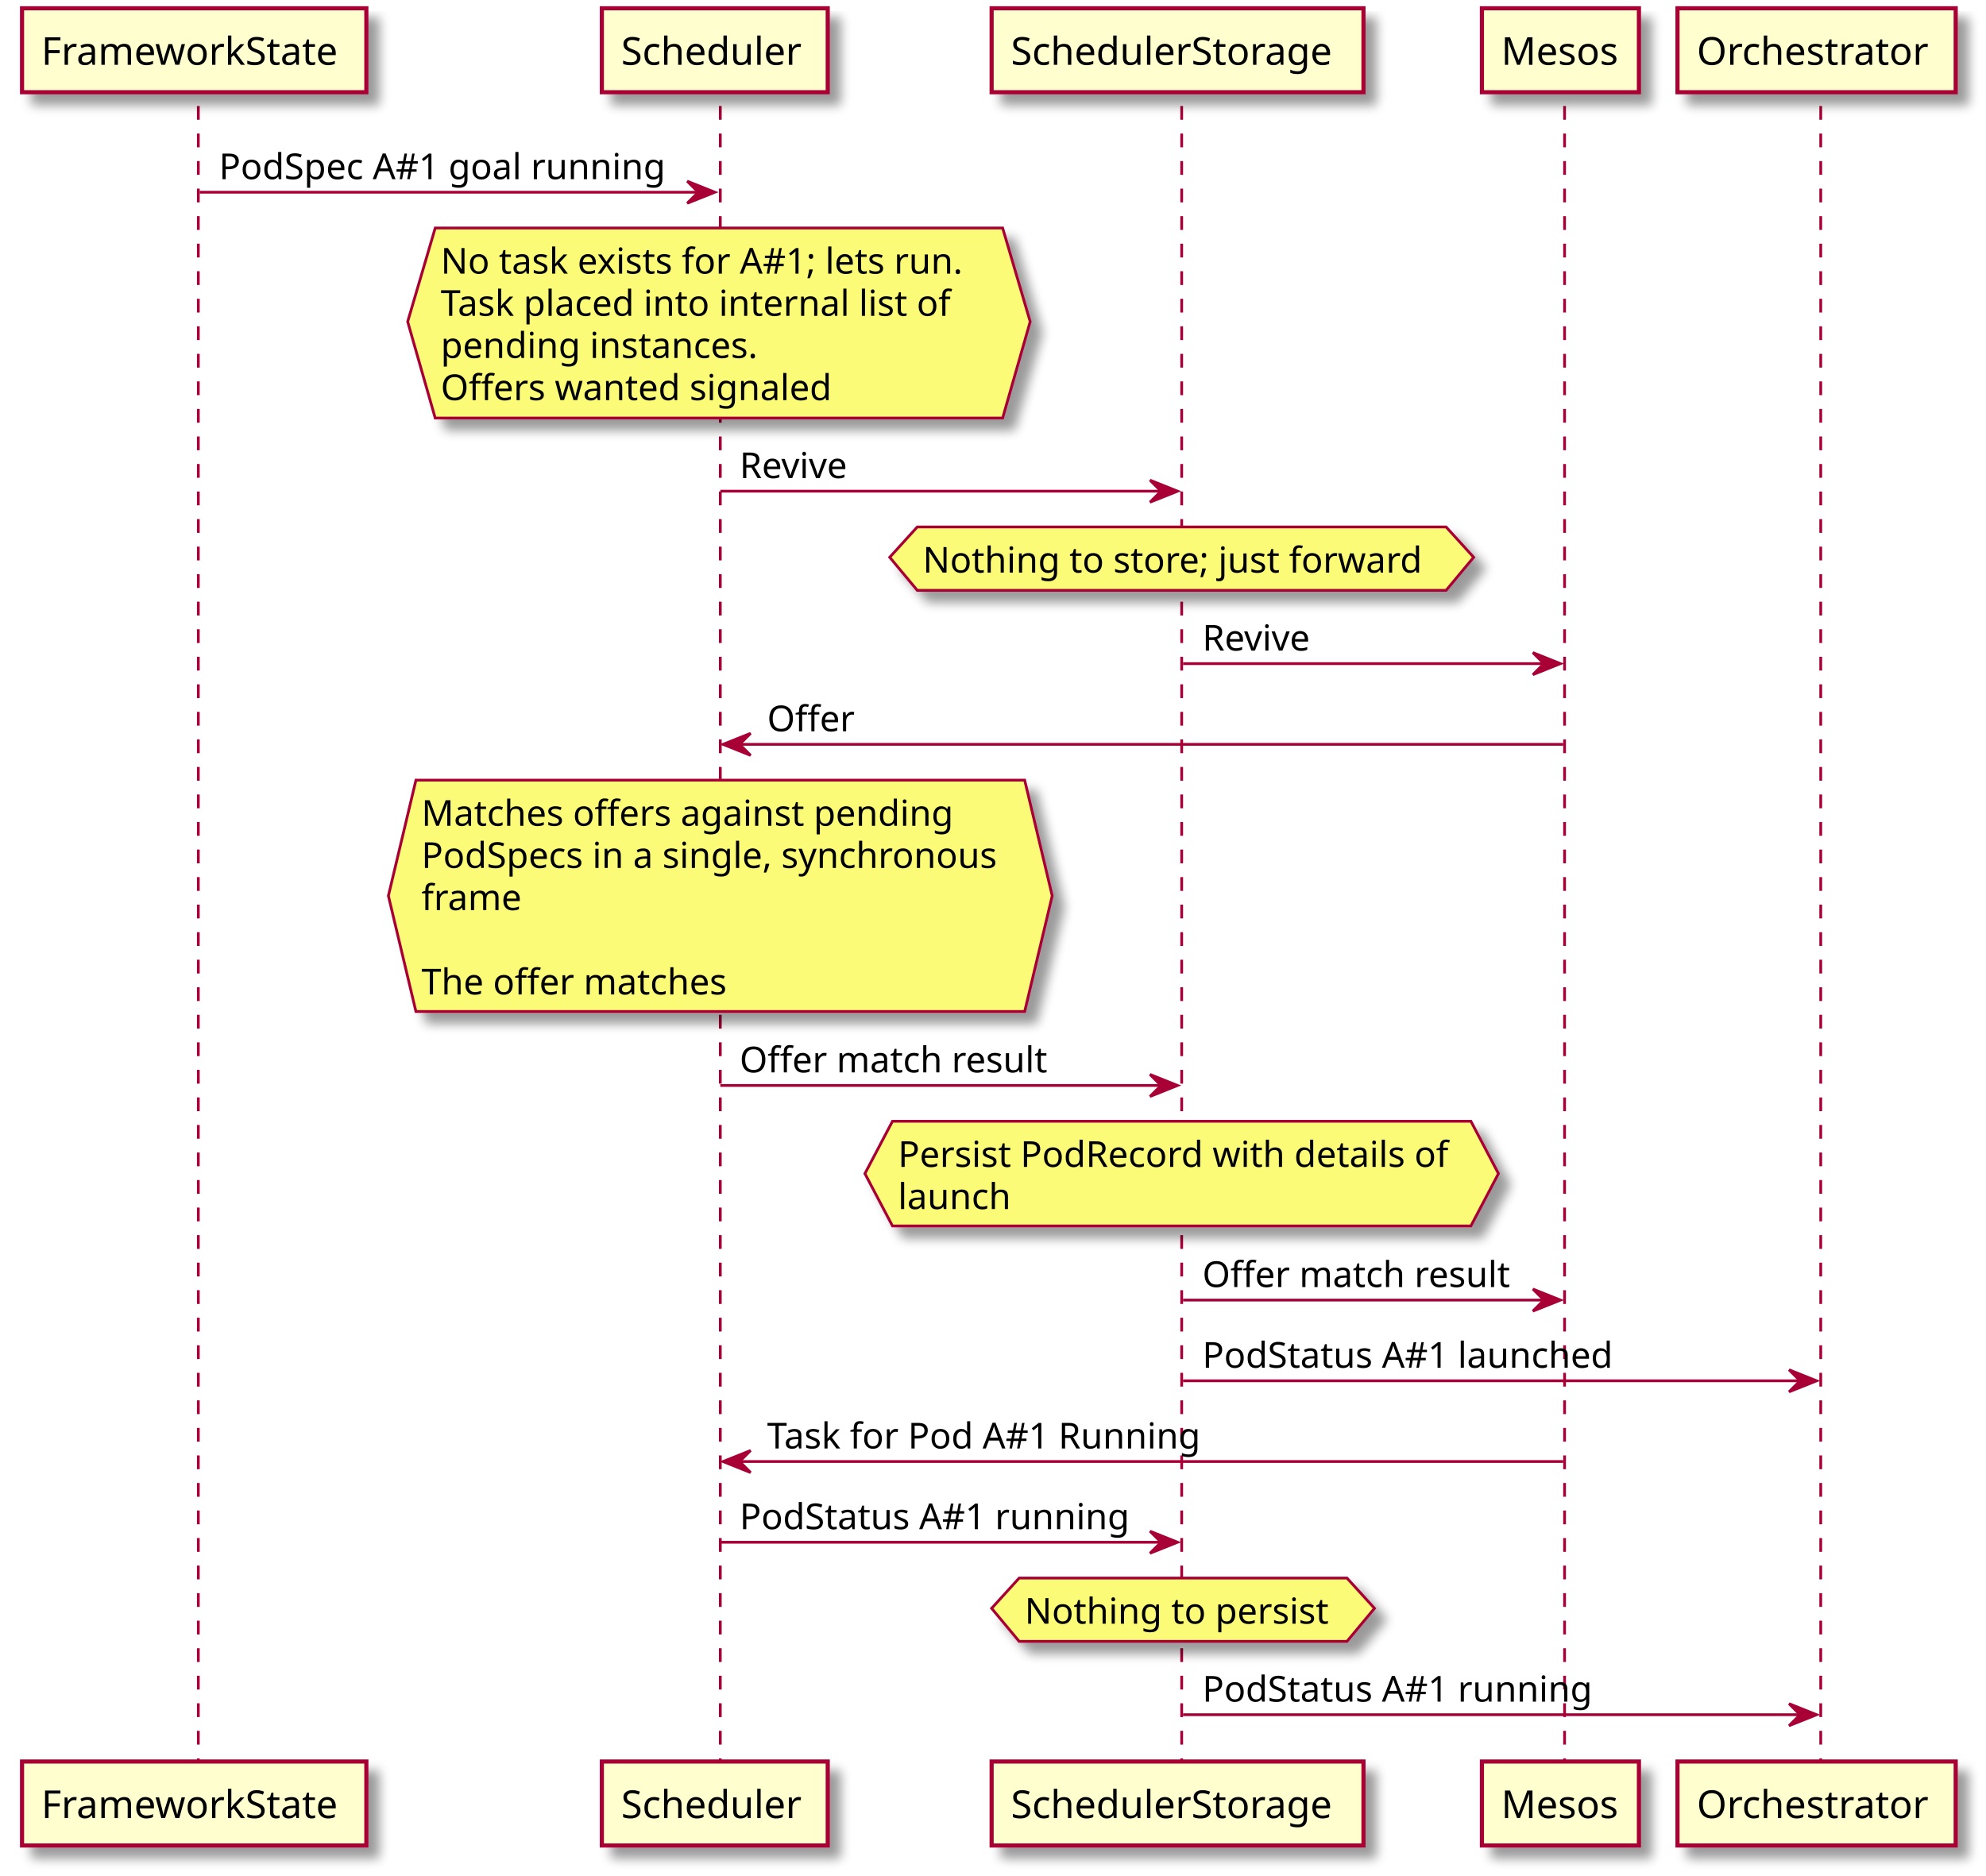
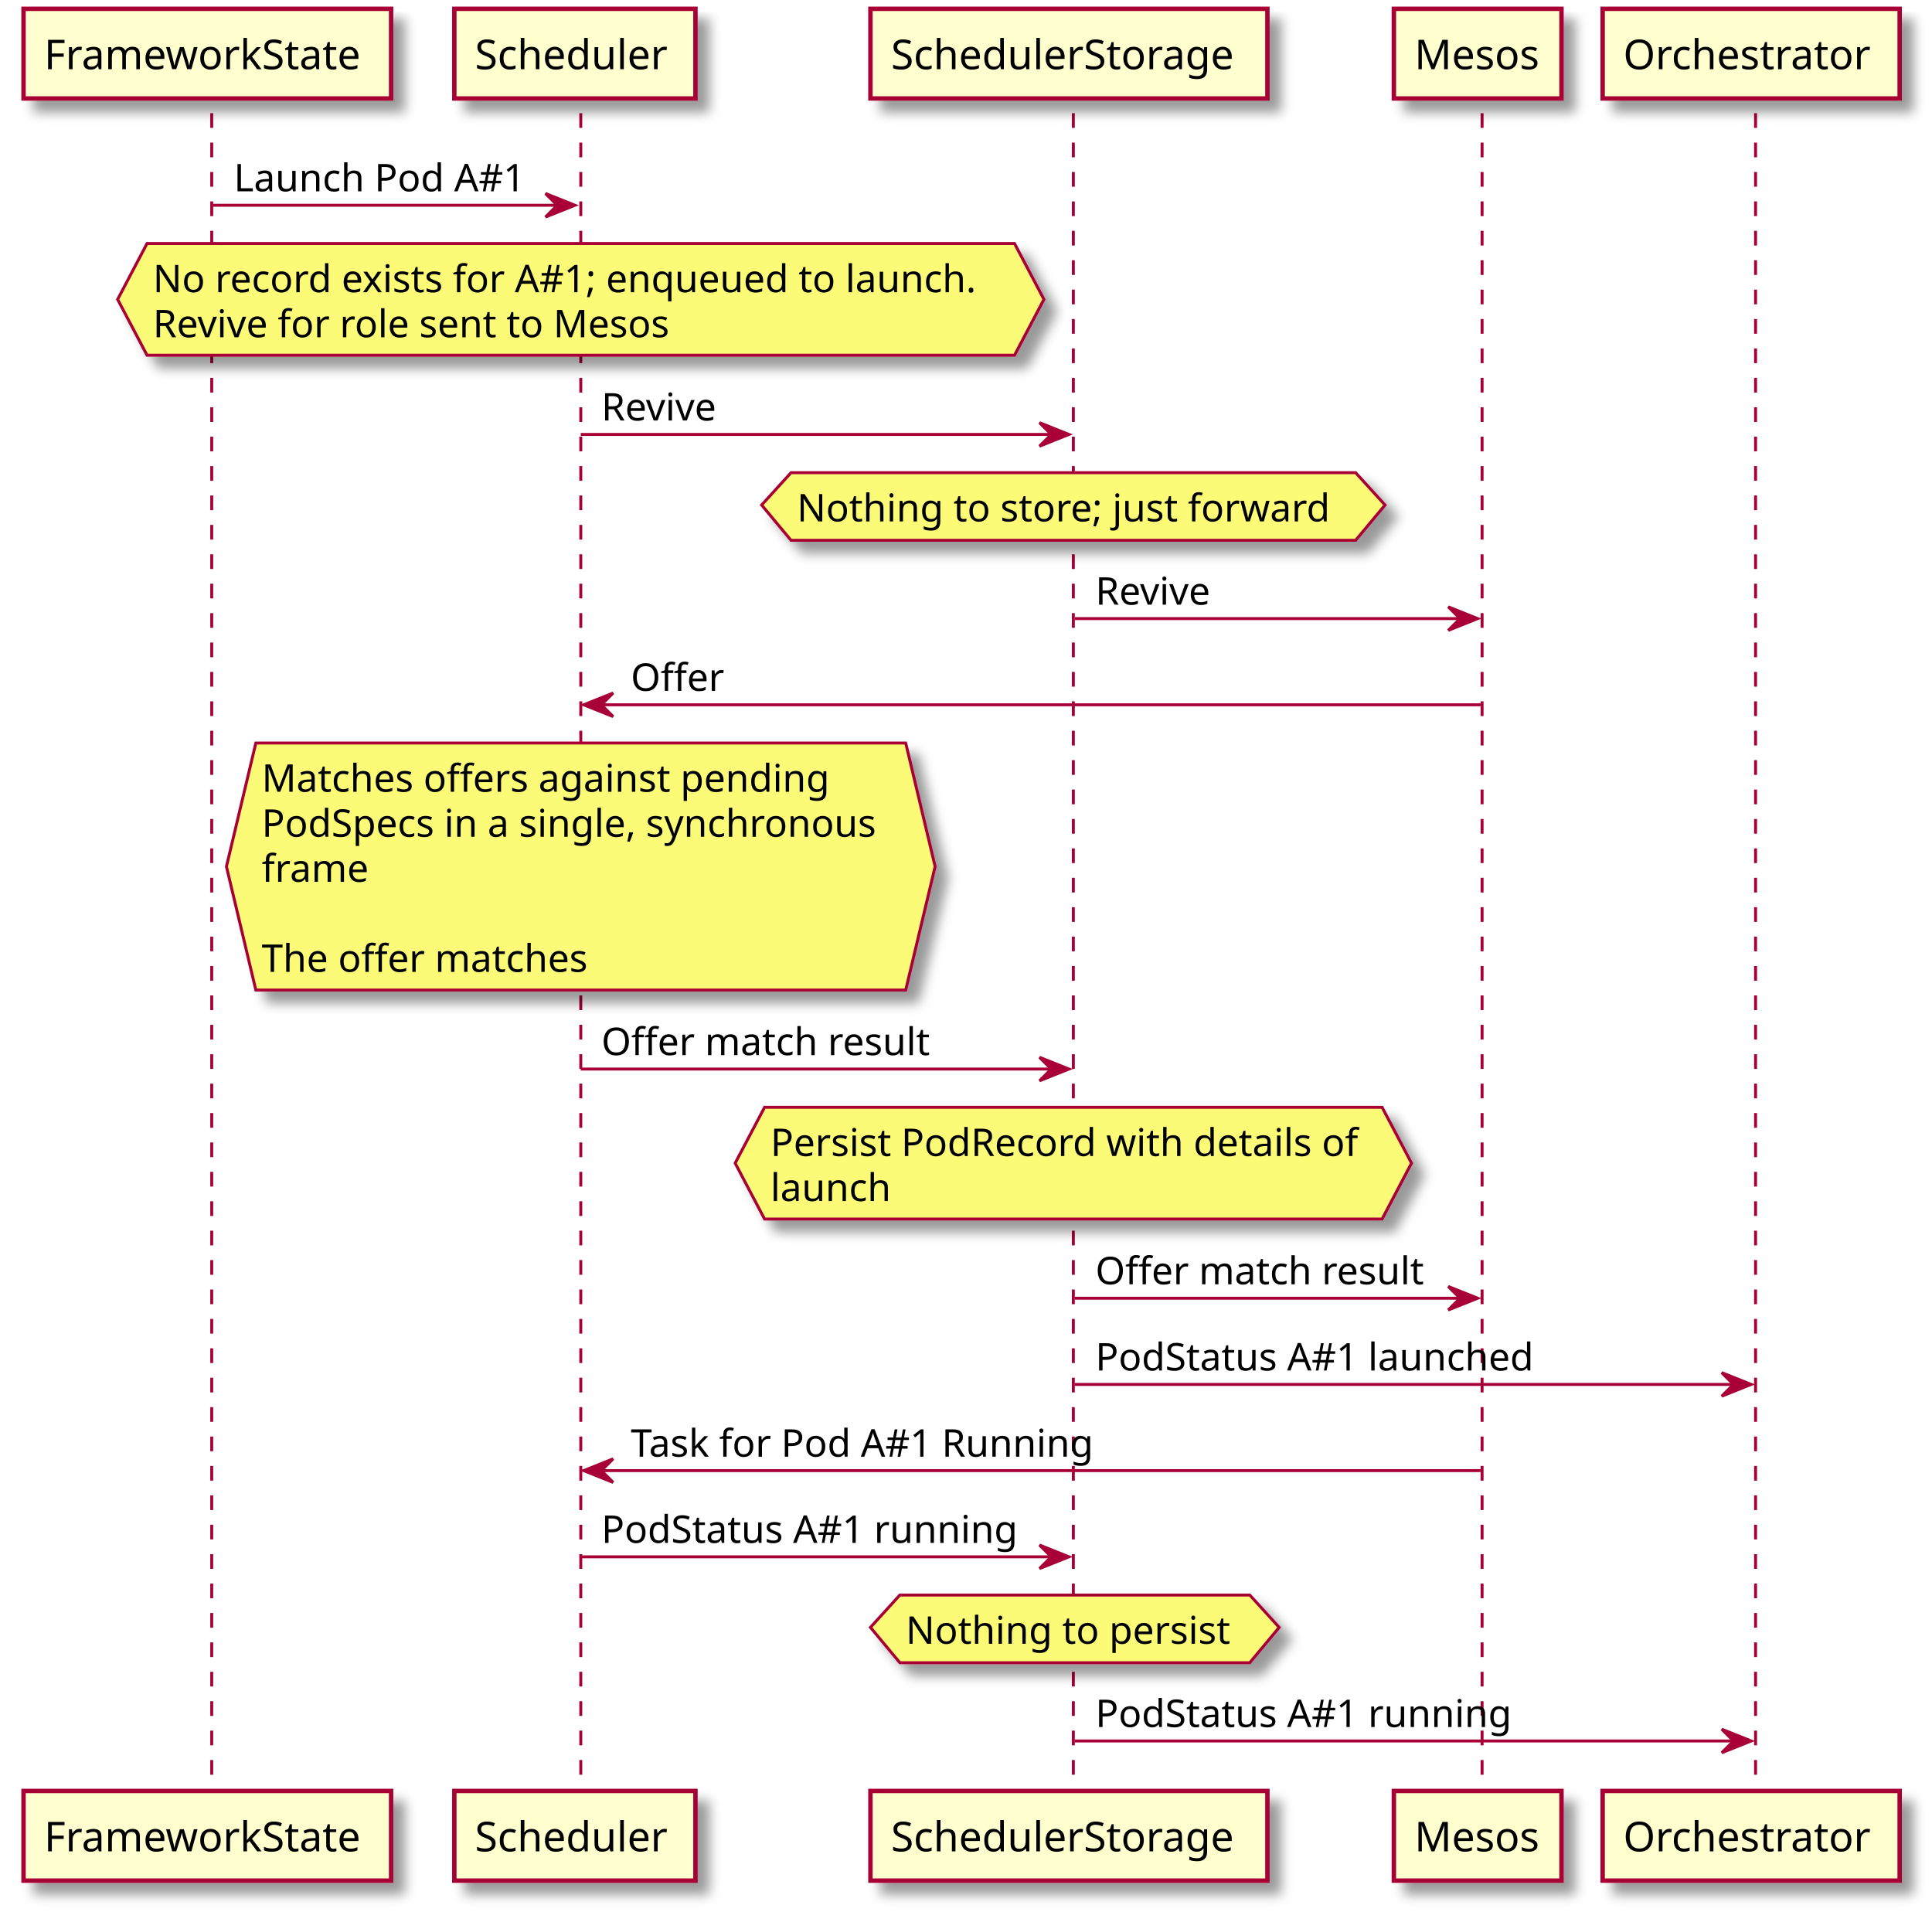
- <svg xmlns="http://www.w3.org/2000/svg" contentScriptType="application/ecmascript" contentStyleType="text/css" height="681px" preserveAspectRatio="none" style="width:721px;height:681px;" version="1.1" viewBox="0 0 721 681" width="721px" zoomAndPan="magnify">
+ <svg xmlns="http://www.w3.org/2000/svg" contentScriptType="application/ecmascript" contentStyleType="text/css" height="650px" preserveAspectRatio="none" style="width:657px;height:650px;" version="1.1" viewBox="0 0 657 650" width="657px" zoomAndPan="magnify">
  <defs>
-     <filter height="300%" id="f1s8mo79mcnsc6" width="300%" x="-1" y="-1">
+     <filter height="300%" id="fakjxue29bcyr" width="300%" x="-1" y="-1">
      <feGaussianBlur result="blurOut" stdDeviation="2.0" />
      <feColorMatrix in="blurOut" result="blurOut2" type="matrix" values="0 0 0 0 0 0 0 0 0 0 0 0 0 0 0 0 0 0 .4 0" />
      <feOffset dx="4.0" dy="4.0" in="blurOut2" result="blurOut3" />
      <feBlend in="SourceGraphic" in2="blurOut3" mode="normal" />
    </filter>
  </defs>
  <g>
-     <line style="stroke: #A80036; stroke-width: 1.0; stroke-dasharray: 5.0,5.0;" x1="72" x2="72" y1="38.488" y2="640.631" />
-     <line style="stroke: #A80036; stroke-width: 1.0; stroke-dasharray: 5.0,5.0;" x1="261.5" x2="261.5" y1="38.488" y2="640.631" />
-     <line style="stroke: #A80036; stroke-width: 1.0; stroke-dasharray: 5.0,5.0;" x1="429" x2="429" y1="38.488" y2="640.631" />
-     <line style="stroke: #A80036; stroke-width: 1.0; stroke-dasharray: 5.0,5.0;" x1="568" x2="568" y1="38.488" y2="640.631" />
-     <line style="stroke: #A80036; stroke-width: 1.0; stroke-dasharray: 5.0,5.0;" x1="661" x2="661" y1="38.488" y2="640.631" />
-     <rect fill="#FEFECE" filter="url(#f1s8mo79mcnsc6)" height="30.488" style="stroke: #A80036; stroke-width: 1.5;" width="125" x="8" y="3" />
+     <line style="stroke: #A80036; stroke-width: 1.0; stroke-dasharray: 5.0,5.0;" x1="72" x2="72" y1="38.488" y2="610.01" />
+     <line style="stroke: #A80036; stroke-width: 1.0; stroke-dasharray: 5.0,5.0;" x1="197.5" x2="197.5" y1="38.488" y2="610.01" />
+     <line style="stroke: #A80036; stroke-width: 1.0; stroke-dasharray: 5.0,5.0;" x1="365" x2="365" y1="38.488" y2="610.01" />
+     <line style="stroke: #A80036; stroke-width: 1.0; stroke-dasharray: 5.0,5.0;" x1="504" x2="504" y1="38.488" y2="610.01" />
+     <line style="stroke: #A80036; stroke-width: 1.0; stroke-dasharray: 5.0,5.0;" x1="597" x2="597" y1="38.488" y2="610.01" />
+     <rect fill="#FEFECE" filter="url(#fakjxue29bcyr)" height="30.488" style="stroke: #A80036; stroke-width: 1.5;" width="125" x="8" y="3" />
    <text fill="#000000" font-family="sans-serif" font-size="14" lengthAdjust="spacingAndGlyphs" textLength="111" x="15" y="23.535">FrameworkState</text>
-     <rect fill="#FEFECE" filter="url(#f1s8mo79mcnsc6)" height="30.488" style="stroke: #A80036; stroke-width: 1.5;" width="125" x="8" y="639.631" />
-     <text fill="#000000" font-family="sans-serif" font-size="14" lengthAdjust="spacingAndGlyphs" textLength="111" x="15" y="660.166">FrameworkState</text>
-     <rect fill="#FEFECE" filter="url(#f1s8mo79mcnsc6)" height="30.488" style="stroke: #A80036; stroke-width: 1.5;" width="82" x="218.5" y="3" />
-     <text fill="#000000" font-family="sans-serif" font-size="14" lengthAdjust="spacingAndGlyphs" textLength="68" x="225.5" y="23.535">Scheduler</text>
-     <rect fill="#FEFECE" filter="url(#f1s8mo79mcnsc6)" height="30.488" style="stroke: #A80036; stroke-width: 1.5;" width="82" x="218.5" y="639.631" />
-     <text fill="#000000" font-family="sans-serif" font-size="14" lengthAdjust="spacingAndGlyphs" textLength="68" x="225.5" y="660.166">Scheduler</text>
-     <rect fill="#FEFECE" filter="url(#f1s8mo79mcnsc6)" height="30.488" style="stroke: #A80036; stroke-width: 1.5;" width="135" x="360" y="3" />
-     <text fill="#000000" font-family="sans-serif" font-size="14" lengthAdjust="spacingAndGlyphs" textLength="121" x="367" y="23.535">SchedulerStorage</text>
-     <rect fill="#FEFECE" filter="url(#f1s8mo79mcnsc6)" height="30.488" style="stroke: #A80036; stroke-width: 1.5;" width="135" x="360" y="639.631" />
-     <text fill="#000000" font-family="sans-serif" font-size="14" lengthAdjust="spacingAndGlyphs" textLength="121" x="367" y="660.166">SchedulerStorage</text>
-     <rect fill="#FEFECE" filter="url(#f1s8mo79mcnsc6)" height="30.488" style="stroke: #A80036; stroke-width: 1.5;" width="57" x="538" y="3" />
-     <text fill="#000000" font-family="sans-serif" font-size="14" lengthAdjust="spacingAndGlyphs" textLength="43" x="545" y="23.535">Mesos</text>
-     <rect fill="#FEFECE" filter="url(#f1s8mo79mcnsc6)" height="30.488" style="stroke: #A80036; stroke-width: 1.5;" width="57" x="538" y="639.631" />
-     <text fill="#000000" font-family="sans-serif" font-size="14" lengthAdjust="spacingAndGlyphs" textLength="43" x="545" y="660.166">Mesos</text>
-     <rect fill="#FEFECE" filter="url(#f1s8mo79mcnsc6)" height="30.488" style="stroke: #A80036; stroke-width: 1.5;" width="101" x="609" y="3" />
-     <text fill="#000000" font-family="sans-serif" font-size="14" lengthAdjust="spacingAndGlyphs" textLength="87" x="616" y="23.535">Orchestrator</text>
-     <rect fill="#FEFECE" filter="url(#f1s8mo79mcnsc6)" height="30.488" style="stroke: #A80036; stroke-width: 1.5;" width="101" x="609" y="639.631" />
-     <text fill="#000000" font-family="sans-serif" font-size="14" lengthAdjust="spacingAndGlyphs" textLength="87" x="616" y="660.166">Orchestrator</text>
-     <polygon fill="#A80036" points="249.5,65.799,259.5,69.799,249.5,73.799,253.5,69.799" style="stroke: #A80036; stroke-width: 1.0;" />
-     <line style="stroke: #A80036; stroke-width: 1.0;" x1="72.5" x2="255.5" y1="69.799" y2="69.799" />
-     <text fill="#000000" font-family="sans-serif" font-size="13" lengthAdjust="spacingAndGlyphs" textLength="165" x="79.5" y="65.057">PodSpec A#1 goal running</text>
-     <polygon fill="#FBFB77" filter="url(#f1s8mo79mcnsc6)" points="158,82.799,364,82.799,374,116.799,364,151.799,158,151.799,148,116.799,158,82.799" style="stroke: #A80036; stroke-width: 1.0;" />
-     <text fill="#000000" font-family="sans-serif" font-size="13" lengthAdjust="spacingAndGlyphs" textLength="202" x="160" y="99.367">No task exists for A#1; lets run.</text>
-     <text fill="#000000" font-family="sans-serif" font-size="13" lengthAdjust="spacingAndGlyphs" textLength="197" x="160" y="114.678">Task placed into internal list of</text>
-     <text fill="#000000" font-family="sans-serif" font-size="13" lengthAdjust="spacingAndGlyphs" textLength="119" x="160" y="129.988">pending instances.</text>
-     <text fill="#000000" font-family="sans-serif" font-size="13" lengthAdjust="spacingAndGlyphs" textLength="145" x="160" y="145.299">Offers wanted signaled</text>
-     <polygon fill="#A80036" points="417.5,174.352,427.5,178.352,417.5,182.352,421.5,178.352" style="stroke: #A80036; stroke-width: 1.0;" />
-     <line style="stroke: #A80036; stroke-width: 1.0;" x1="261.5" x2="423.5" y1="178.352" y2="178.352" />
-     <text fill="#000000" font-family="sans-serif" font-size="13" lengthAdjust="spacingAndGlyphs" textLength="40" x="268.5" y="173.609">Revive</text>
-     <polygon fill="#FBFB77" filter="url(#f1s8mo79mcnsc6)" points="333,191.352,525,191.352,535,202.352,525,214.352,333,214.352,323,202.352,333,191.352" style="stroke: #A80036; stroke-width: 1.0;" />
-     <text fill="#000000" font-family="sans-serif" font-size="13" lengthAdjust="spacingAndGlyphs" textLength="188" x="335" y="207.92">Nothing to store; just forward</text>
-     <polygon fill="#A80036" points="556.5,236.973,566.5,240.973,556.5,244.973,560.5,240.973" style="stroke: #A80036; stroke-width: 1.0;" />
-     <line style="stroke: #A80036; stroke-width: 1.0;" x1="429.5" x2="562.5" y1="240.973" y2="240.973" />
-     <text fill="#000000" font-family="sans-serif" font-size="13" lengthAdjust="spacingAndGlyphs" textLength="40" x="436.5" y="236.231">Revive</text>
-     <polygon fill="#A80036" points="272.5,266.283,262.5,270.283,272.5,274.283,268.5,270.283" style="stroke: #A80036; stroke-width: 1.0;" />
-     <line style="stroke: #A80036; stroke-width: 1.0;" x1="266.5" x2="567.5" y1="270.283" y2="270.283" />
-     <text fill="#000000" font-family="sans-serif" font-size="13" lengthAdjust="spacingAndGlyphs" textLength="32" x="278.5" y="265.541">Offer</text>
-     <polygon fill="#FBFB77" filter="url(#f1s8mo79mcnsc6)" points="151,283.283,372,283.283,382,325.283,372,367.283,151,367.283,141,325.283,151,283.283" style="stroke: #A80036; stroke-width: 1.0;" />
-     <text fill="#000000" font-family="sans-serif" font-size="13" lengthAdjust="spacingAndGlyphs" textLength="198" x="153" y="299.852">Matches offers against pending</text>
-     <text fill="#000000" font-family="sans-serif" font-size="13" lengthAdjust="spacingAndGlyphs" textLength="217" x="153" y="315.162">PodSpecs in a single, synchronous</text>
-     <text fill="#000000" font-family="sans-serif" font-size="13" lengthAdjust="spacingAndGlyphs" textLength="36" x="153" y="330.473">frame</text>
-     <text fill="#000000" font-family="sans-serif" font-size="13" lengthAdjust="spacingAndGlyphs" textLength="0" x="157" y="345.783" />
-     <text fill="#000000" font-family="sans-serif" font-size="13" lengthAdjust="spacingAndGlyphs" textLength="114" x="153" y="361.094">The offer matches</text>
-     <polygon fill="#A80036" points="417.5,390.147,427.5,394.147,417.5,398.147,421.5,394.147" style="stroke: #A80036; stroke-width: 1.0;" />
-     <line style="stroke: #A80036; stroke-width: 1.0;" x1="261.5" x2="423.5" y1="394.147" y2="394.147" />
-     <text fill="#000000" font-family="sans-serif" font-size="13" lengthAdjust="spacingAndGlyphs" textLength="115" x="268.5" y="389.404">Offer match result</text>
-     <polygon fill="#FBFB77" filter="url(#f1s8mo79mcnsc6)" points="324,407.147,534,407.147,544,426.147,534,445.147,324,445.147,314,426.147,324,407.147" style="stroke: #A80036; stroke-width: 1.0;" />
-     <text fill="#000000" font-family="sans-serif" font-size="13" lengthAdjust="spacingAndGlyphs" textLength="206" x="326" y="423.715">Persist PodRecord with details of</text>
-     <text fill="#000000" font-family="sans-serif" font-size="13" lengthAdjust="spacingAndGlyphs" textLength="42" x="326" y="439.025">launch</text>
-     <polygon fill="#A80036" points="556.5,468.078,566.5,472.078,556.5,476.078,560.5,472.078" style="stroke: #A80036; stroke-width: 1.0;" />
-     <line style="stroke: #A80036; stroke-width: 1.0;" x1="429.5" x2="562.5" y1="472.078" y2="472.078" />
-     <text fill="#000000" font-family="sans-serif" font-size="13" lengthAdjust="spacingAndGlyphs" textLength="115" x="436.5" y="467.336">Offer match result</text>
-     <polygon fill="#A80036" points="649.5,497.389,659.5,501.389,649.5,505.389,653.5,501.389" style="stroke: #A80036; stroke-width: 1.0;" />
-     <line style="stroke: #A80036; stroke-width: 1.0;" x1="429.5" x2="655.5" y1="501.389" y2="501.389" />
-     <text fill="#000000" font-family="sans-serif" font-size="13" lengthAdjust="spacingAndGlyphs" textLength="152" x="436.5" y="496.647">PodStatus A#1 launched</text>
-     <polygon fill="#A80036" points="272.5,526.699,262.5,530.699,272.5,534.699,268.5,530.699" style="stroke: #A80036; stroke-width: 1.0;" />
-     <line style="stroke: #A80036; stroke-width: 1.0;" x1="266.5" x2="567.5" y1="530.699" y2="530.699" />
-     <text fill="#000000" font-family="sans-serif" font-size="13" lengthAdjust="spacingAndGlyphs" textLength="164" x="278.5" y="525.957">Task for Pod A#1 Running</text>
-     <polygon fill="#A80036" points="417.5,556.01,427.5,560.01,417.5,564.01,421.5,560.01" style="stroke: #A80036; stroke-width: 1.0;" />
-     <line style="stroke: #A80036; stroke-width: 1.0;" x1="261.5" x2="423.5" y1="560.01" y2="560.01" />
-     <text fill="#000000" font-family="sans-serif" font-size="13" lengthAdjust="spacingAndGlyphs" textLength="144" x="268.5" y="555.268">PodStatus A#1 running</text>
-     <polygon fill="#FBFB77" filter="url(#f1s8mo79mcnsc6)" points="370,573.01,489,573.01,499,584.01,489,596.01,370,596.01,360,584.01,370,573.01" style="stroke: #A80036; stroke-width: 1.0;" />
-     <text fill="#000000" font-family="sans-serif" font-size="13" lengthAdjust="spacingAndGlyphs" textLength="115" x="372" y="589.578">Nothing to persist</text>
-     <polygon fill="#A80036" points="649.5,618.631,659.5,622.631,649.5,626.631,653.5,622.631" style="stroke: #A80036; stroke-width: 1.0;" />
-     <line style="stroke: #A80036; stroke-width: 1.0;" x1="429.5" x2="655.5" y1="622.631" y2="622.631" />
-     <text fill="#000000" font-family="sans-serif" font-size="13" lengthAdjust="spacingAndGlyphs" textLength="144" x="436.5" y="617.889">PodStatus A#1 running</text>
+     <rect fill="#FEFECE" filter="url(#fakjxue29bcyr)" height="30.488" style="stroke: #A80036; stroke-width: 1.5;" width="125" x="8" y="609.01" />
+     <text fill="#000000" font-family="sans-serif" font-size="14" lengthAdjust="spacingAndGlyphs" textLength="111" x="15" y="629.545">FrameworkState</text>
+     <rect fill="#FEFECE" filter="url(#fakjxue29bcyr)" height="30.488" style="stroke: #A80036; stroke-width: 1.5;" width="82" x="154.5" y="3" />
+     <text fill="#000000" font-family="sans-serif" font-size="14" lengthAdjust="spacingAndGlyphs" textLength="68" x="161.5" y="23.535">Scheduler</text>
+     <rect fill="#FEFECE" filter="url(#fakjxue29bcyr)" height="30.488" style="stroke: #A80036; stroke-width: 1.5;" width="82" x="154.5" y="609.01" />
+     <text fill="#000000" font-family="sans-serif" font-size="14" lengthAdjust="spacingAndGlyphs" textLength="68" x="161.5" y="629.545">Scheduler</text>
+     <rect fill="#FEFECE" filter="url(#fakjxue29bcyr)" height="30.488" style="stroke: #A80036; stroke-width: 1.5;" width="135" x="296" y="3" />
+     <text fill="#000000" font-family="sans-serif" font-size="14" lengthAdjust="spacingAndGlyphs" textLength="121" x="303" y="23.535">SchedulerStorage</text>
+     <rect fill="#FEFECE" filter="url(#fakjxue29bcyr)" height="30.488" style="stroke: #A80036; stroke-width: 1.5;" width="135" x="296" y="609.01" />
+     <text fill="#000000" font-family="sans-serif" font-size="14" lengthAdjust="spacingAndGlyphs" textLength="121" x="303" y="629.545">SchedulerStorage</text>
+     <rect fill="#FEFECE" filter="url(#fakjxue29bcyr)" height="30.488" style="stroke: #A80036; stroke-width: 1.5;" width="57" x="474" y="3" />
+     <text fill="#000000" font-family="sans-serif" font-size="14" lengthAdjust="spacingAndGlyphs" textLength="43" x="481" y="23.535">Mesos</text>
+     <rect fill="#FEFECE" filter="url(#fakjxue29bcyr)" height="30.488" style="stroke: #A80036; stroke-width: 1.5;" width="57" x="474" y="609.01" />
+     <text fill="#000000" font-family="sans-serif" font-size="14" lengthAdjust="spacingAndGlyphs" textLength="43" x="481" y="629.545">Mesos</text>
+     <rect fill="#FEFECE" filter="url(#fakjxue29bcyr)" height="30.488" style="stroke: #A80036; stroke-width: 1.5;" width="101" x="545" y="3" />
+     <text fill="#000000" font-family="sans-serif" font-size="14" lengthAdjust="spacingAndGlyphs" textLength="87" x="552" y="23.535">Orchestrator</text>
+     <rect fill="#FEFECE" filter="url(#fakjxue29bcyr)" height="30.488" style="stroke: #A80036; stroke-width: 1.5;" width="101" x="545" y="609.01" />
+     <text fill="#000000" font-family="sans-serif" font-size="14" lengthAdjust="spacingAndGlyphs" textLength="87" x="552" y="629.545">Orchestrator</text>
+     <polygon fill="#A80036" points="185.5,65.799,195.5,69.799,185.5,73.799,189.5,69.799" style="stroke: #A80036; stroke-width: 1.0;" />
+     <line style="stroke: #A80036; stroke-width: 1.0;" x1="72.5" x2="191.5" y1="69.799" y2="69.799" />
+     <text fill="#000000" font-family="sans-serif" font-size="13" lengthAdjust="spacingAndGlyphs" textLength="101" x="79.5" y="65.057">Launch Pod A#1</text>
+     <polygon fill="#FBFB77" filter="url(#fakjxue29bcyr)" points="50,82.799,345,82.799,355,101.799,345,120.799,50,120.799,40,101.799,50,82.799" style="stroke: #A80036; stroke-width: 1.0;" />
+     <text fill="#000000" font-family="sans-serif" font-size="13" lengthAdjust="spacingAndGlyphs" textLength="291" x="52" y="99.367">No record exists for A#1; enqueued to launch.</text>
+     <text fill="#000000" font-family="sans-serif" font-size="13" lengthAdjust="spacingAndGlyphs" textLength="182" x="52" y="114.678">Revive for role sent to Mesos</text>
+     <polygon fill="#A80036" points="353.5,143.731,363.5,147.731,353.5,151.731,357.5,147.731" style="stroke: #A80036; stroke-width: 1.0;" />
+     <line style="stroke: #A80036; stroke-width: 1.0;" x1="197.5" x2="359.5" y1="147.731" y2="147.731" />
+     <text fill="#000000" font-family="sans-serif" font-size="13" lengthAdjust="spacingAndGlyphs" textLength="40" x="204.5" y="142.988">Revive</text>
+     <polygon fill="#FBFB77" filter="url(#fakjxue29bcyr)" points="269,160.731,461,160.731,471,171.731,461,183.731,269,183.731,259,171.731,269,160.731" style="stroke: #A80036; stroke-width: 1.0;" />
+     <text fill="#000000" font-family="sans-serif" font-size="13" lengthAdjust="spacingAndGlyphs" textLength="188" x="271" y="177.299">Nothing to store; just forward</text>
+     <polygon fill="#A80036" points="492.5,206.352,502.5,210.352,492.5,214.352,496.5,210.352" style="stroke: #A80036; stroke-width: 1.0;" />
+     <line style="stroke: #A80036; stroke-width: 1.0;" x1="365.5" x2="498.5" y1="210.352" y2="210.352" />
+     <text fill="#000000" font-family="sans-serif" font-size="13" lengthAdjust="spacingAndGlyphs" textLength="40" x="372.5" y="205.609">Revive</text>
+     <polygon fill="#A80036" points="208.5,235.662,198.5,239.662,208.5,243.662,204.5,239.662" style="stroke: #A80036; stroke-width: 1.0;" />
+     <line style="stroke: #A80036; stroke-width: 1.0;" x1="202.5" x2="503.5" y1="239.662" y2="239.662" />
+     <text fill="#000000" font-family="sans-serif" font-size="13" lengthAdjust="spacingAndGlyphs" textLength="32" x="214.5" y="234.92">Offer</text>
+     <polygon fill="#FBFB77" filter="url(#fakjxue29bcyr)" points="87,252.662,308,252.662,318,294.662,308,336.662,87,336.662,77,294.662,87,252.662" style="stroke: #A80036; stroke-width: 1.0;" />
+     <text fill="#000000" font-family="sans-serif" font-size="13" lengthAdjust="spacingAndGlyphs" textLength="198" x="89" y="269.231">Matches offers against pending</text>
+     <text fill="#000000" font-family="sans-serif" font-size="13" lengthAdjust="spacingAndGlyphs" textLength="217" x="89" y="284.541">PodSpecs in a single, synchronous</text>
+     <text fill="#000000" font-family="sans-serif" font-size="13" lengthAdjust="spacingAndGlyphs" textLength="36" x="89" y="299.852">frame</text>
+     <text fill="#000000" font-family="sans-serif" font-size="13" lengthAdjust="spacingAndGlyphs" textLength="0" x="93" y="315.162" />
+     <text fill="#000000" font-family="sans-serif" font-size="13" lengthAdjust="spacingAndGlyphs" textLength="114" x="89" y="330.473">The offer matches</text>
+     <polygon fill="#A80036" points="353.5,359.525,363.5,363.525,353.5,367.525,357.5,363.525" style="stroke: #A80036; stroke-width: 1.0;" />
+     <line style="stroke: #A80036; stroke-width: 1.0;" x1="197.5" x2="359.5" y1="363.525" y2="363.525" />
+     <text fill="#000000" font-family="sans-serif" font-size="13" lengthAdjust="spacingAndGlyphs" textLength="115" x="204.5" y="358.783">Offer match result</text>
+     <polygon fill="#FBFB77" filter="url(#fakjxue29bcyr)" points="260,376.525,470,376.525,480,395.525,470,414.525,260,414.525,250,395.525,260,376.525" style="stroke: #A80036; stroke-width: 1.0;" />
+     <text fill="#000000" font-family="sans-serif" font-size="13" lengthAdjust="spacingAndGlyphs" textLength="206" x="262" y="393.094">Persist PodRecord with details of</text>
+     <text fill="#000000" font-family="sans-serif" font-size="13" lengthAdjust="spacingAndGlyphs" textLength="42" x="262" y="408.404">launch</text>
+     <polygon fill="#A80036" points="492.5,437.457,502.5,441.457,492.5,445.457,496.5,441.457" style="stroke: #A80036; stroke-width: 1.0;" />
+     <line style="stroke: #A80036; stroke-width: 1.0;" x1="365.5" x2="498.5" y1="441.457" y2="441.457" />
+     <text fill="#000000" font-family="sans-serif" font-size="13" lengthAdjust="spacingAndGlyphs" textLength="115" x="372.5" y="436.715">Offer match result</text>
+     <polygon fill="#A80036" points="585.5,466.768,595.5,470.768,585.5,474.768,589.5,470.768" style="stroke: #A80036; stroke-width: 1.0;" />
+     <line style="stroke: #A80036; stroke-width: 1.0;" x1="365.5" x2="591.5" y1="470.768" y2="470.768" />
+     <text fill="#000000" font-family="sans-serif" font-size="13" lengthAdjust="spacingAndGlyphs" textLength="152" x="372.5" y="466.025">PodStatus A#1 launched</text>
+     <polygon fill="#A80036" points="208.5,496.078,198.5,500.078,208.5,504.078,204.5,500.078" style="stroke: #A80036; stroke-width: 1.0;" />
+     <line style="stroke: #A80036; stroke-width: 1.0;" x1="202.5" x2="503.5" y1="500.078" y2="500.078" />
+     <text fill="#000000" font-family="sans-serif" font-size="13" lengthAdjust="spacingAndGlyphs" textLength="164" x="214.5" y="495.336">Task for Pod A#1 Running</text>
+     <polygon fill="#A80036" points="353.5,525.389,363.5,529.389,353.5,533.389,357.5,529.389" style="stroke: #A80036; stroke-width: 1.0;" />
+     <line style="stroke: #A80036; stroke-width: 1.0;" x1="197.5" x2="359.5" y1="529.389" y2="529.389" />
+     <text fill="#000000" font-family="sans-serif" font-size="13" lengthAdjust="spacingAndGlyphs" textLength="144" x="204.5" y="524.646">PodStatus A#1 running</text>
+     <polygon fill="#FBFB77" filter="url(#fakjxue29bcyr)" points="306,542.389,425,542.389,435,553.389,425,565.389,306,565.389,296,553.389,306,542.389" style="stroke: #A80036; stroke-width: 1.0;" />
+     <text fill="#000000" font-family="sans-serif" font-size="13" lengthAdjust="spacingAndGlyphs" textLength="115" x="308" y="558.957">Nothing to persist</text>
+     <polygon fill="#A80036" points="585.5,588.01,595.5,592.01,585.5,596.01,589.5,592.01" style="stroke: #A80036; stroke-width: 1.0;" />
+     <line style="stroke: #A80036; stroke-width: 1.0;" x1="365.5" x2="591.5" y1="592.01" y2="592.01" />
+     <text fill="#000000" font-family="sans-serif" font-size="13" lengthAdjust="spacingAndGlyphs" textLength="144" x="372.5" y="587.268">PodStatus A#1 running</text>
  </g>
</svg>
